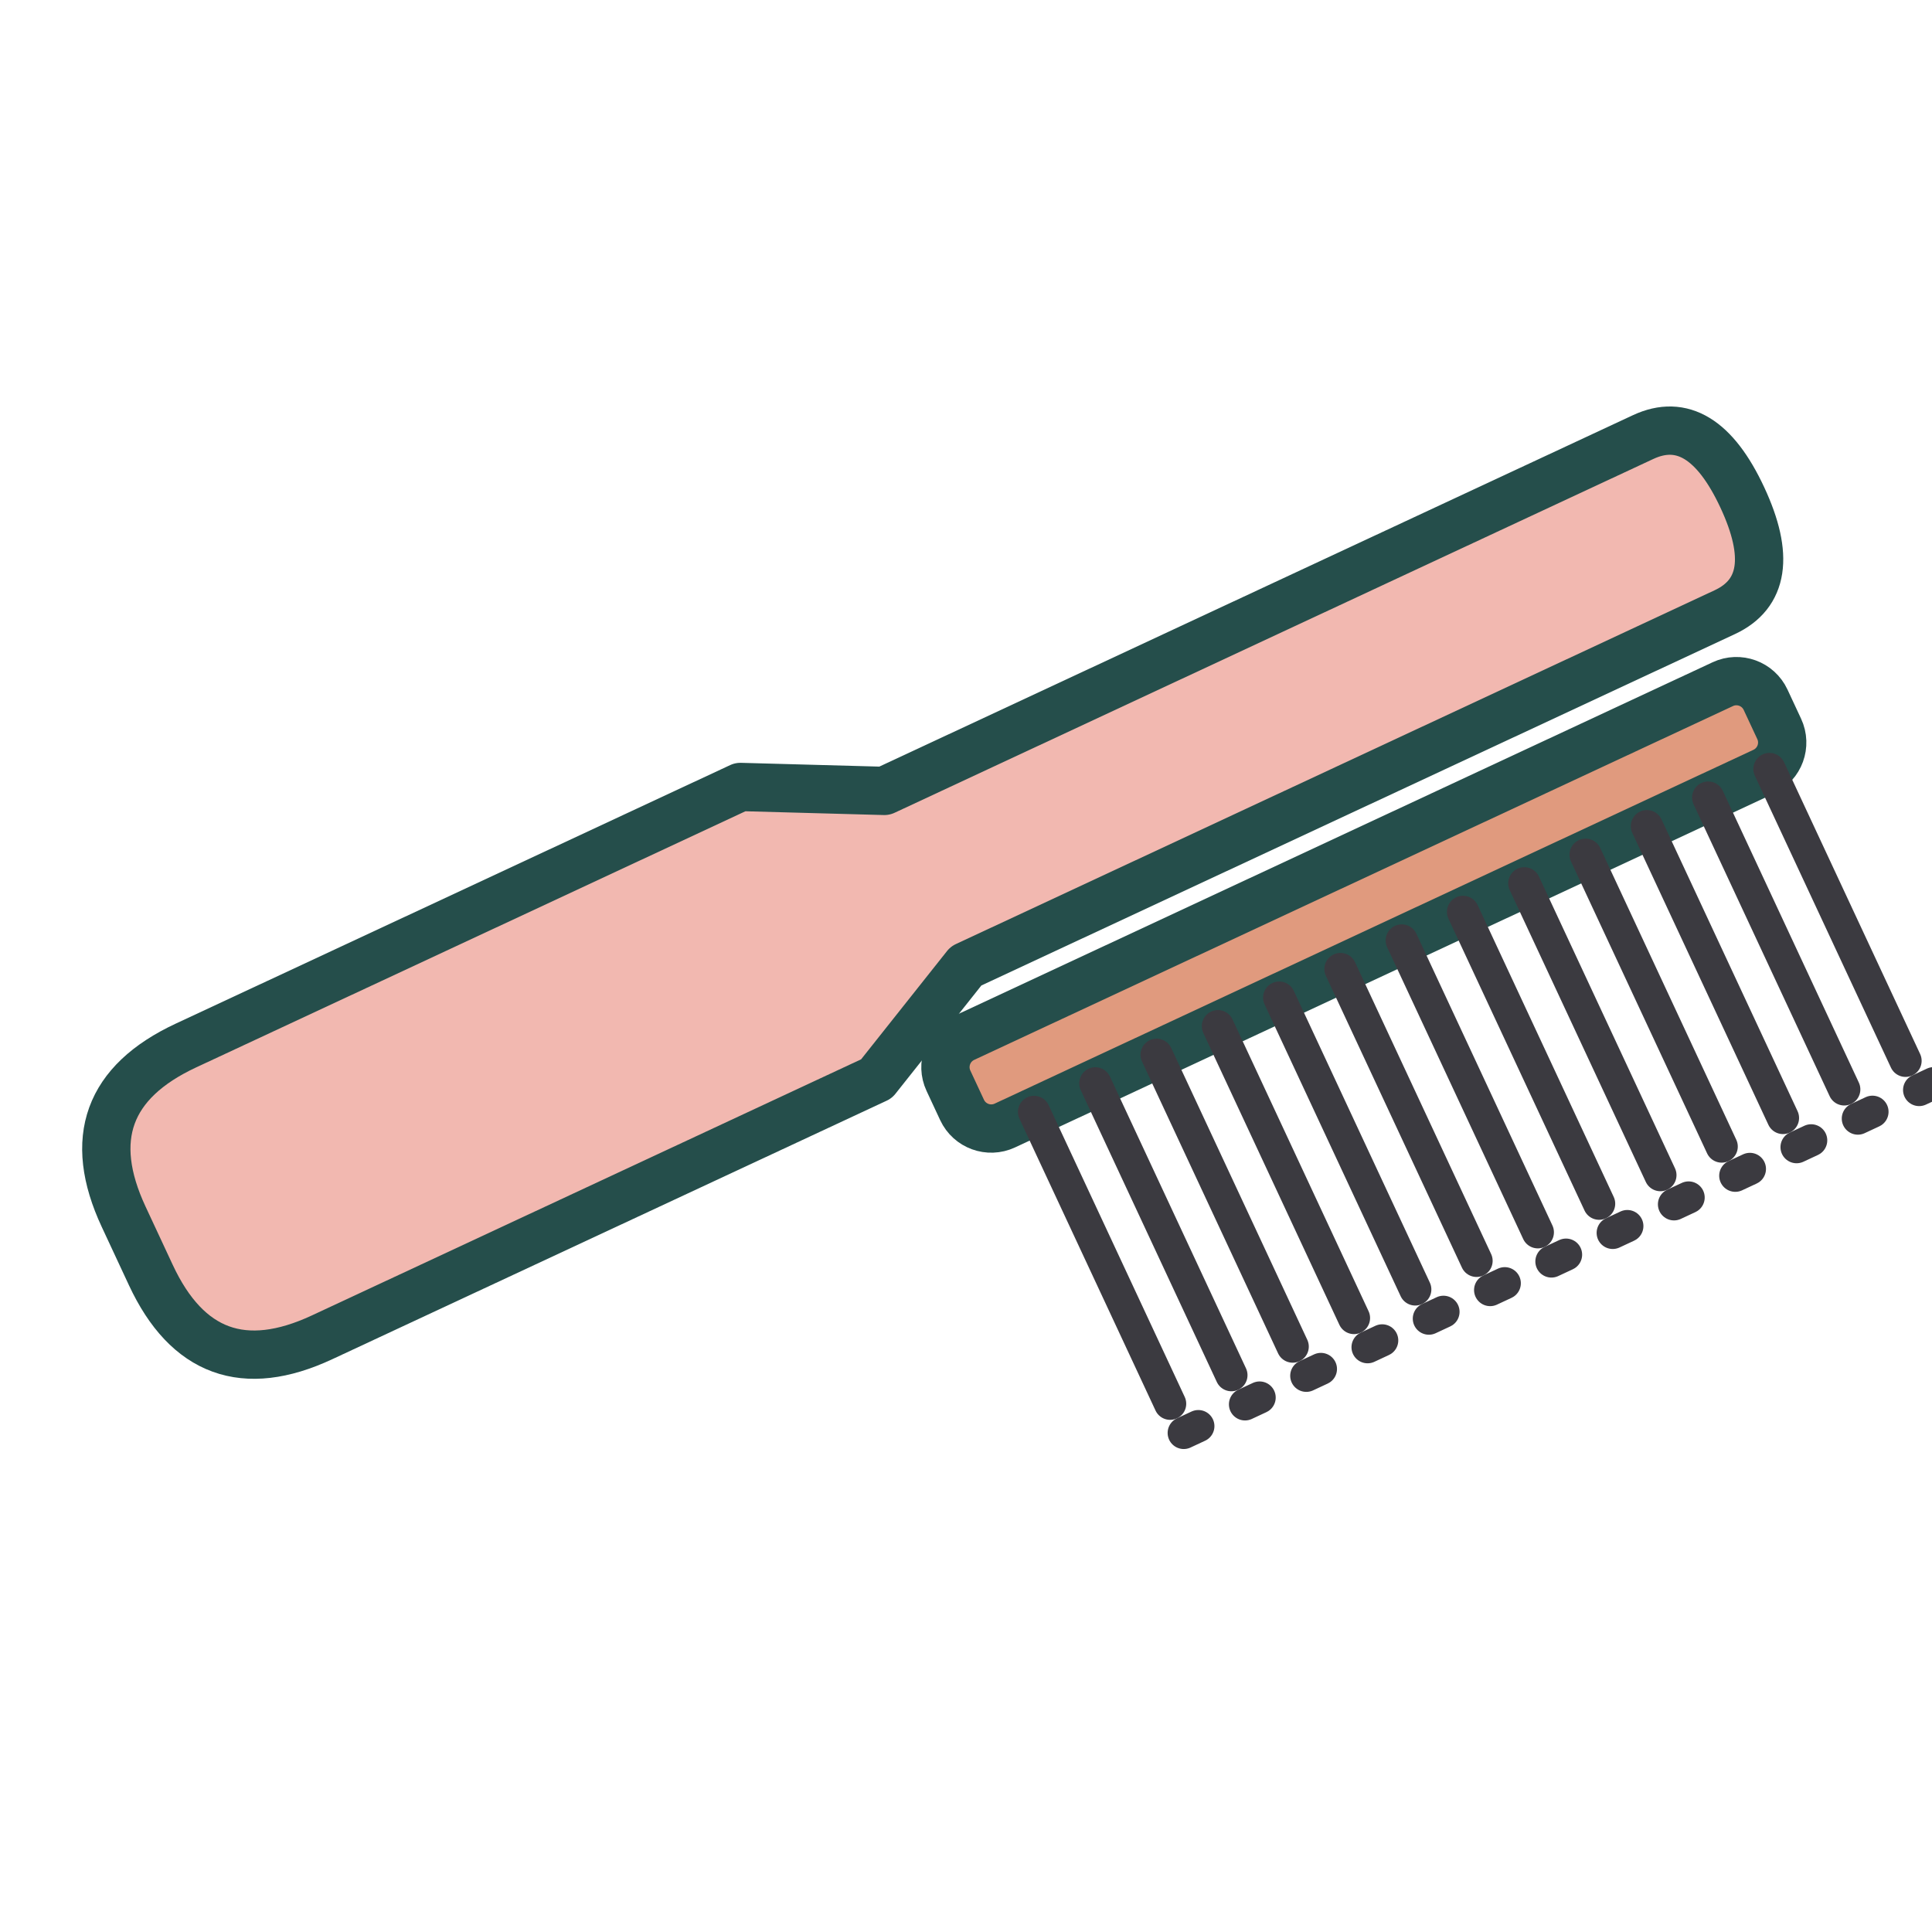
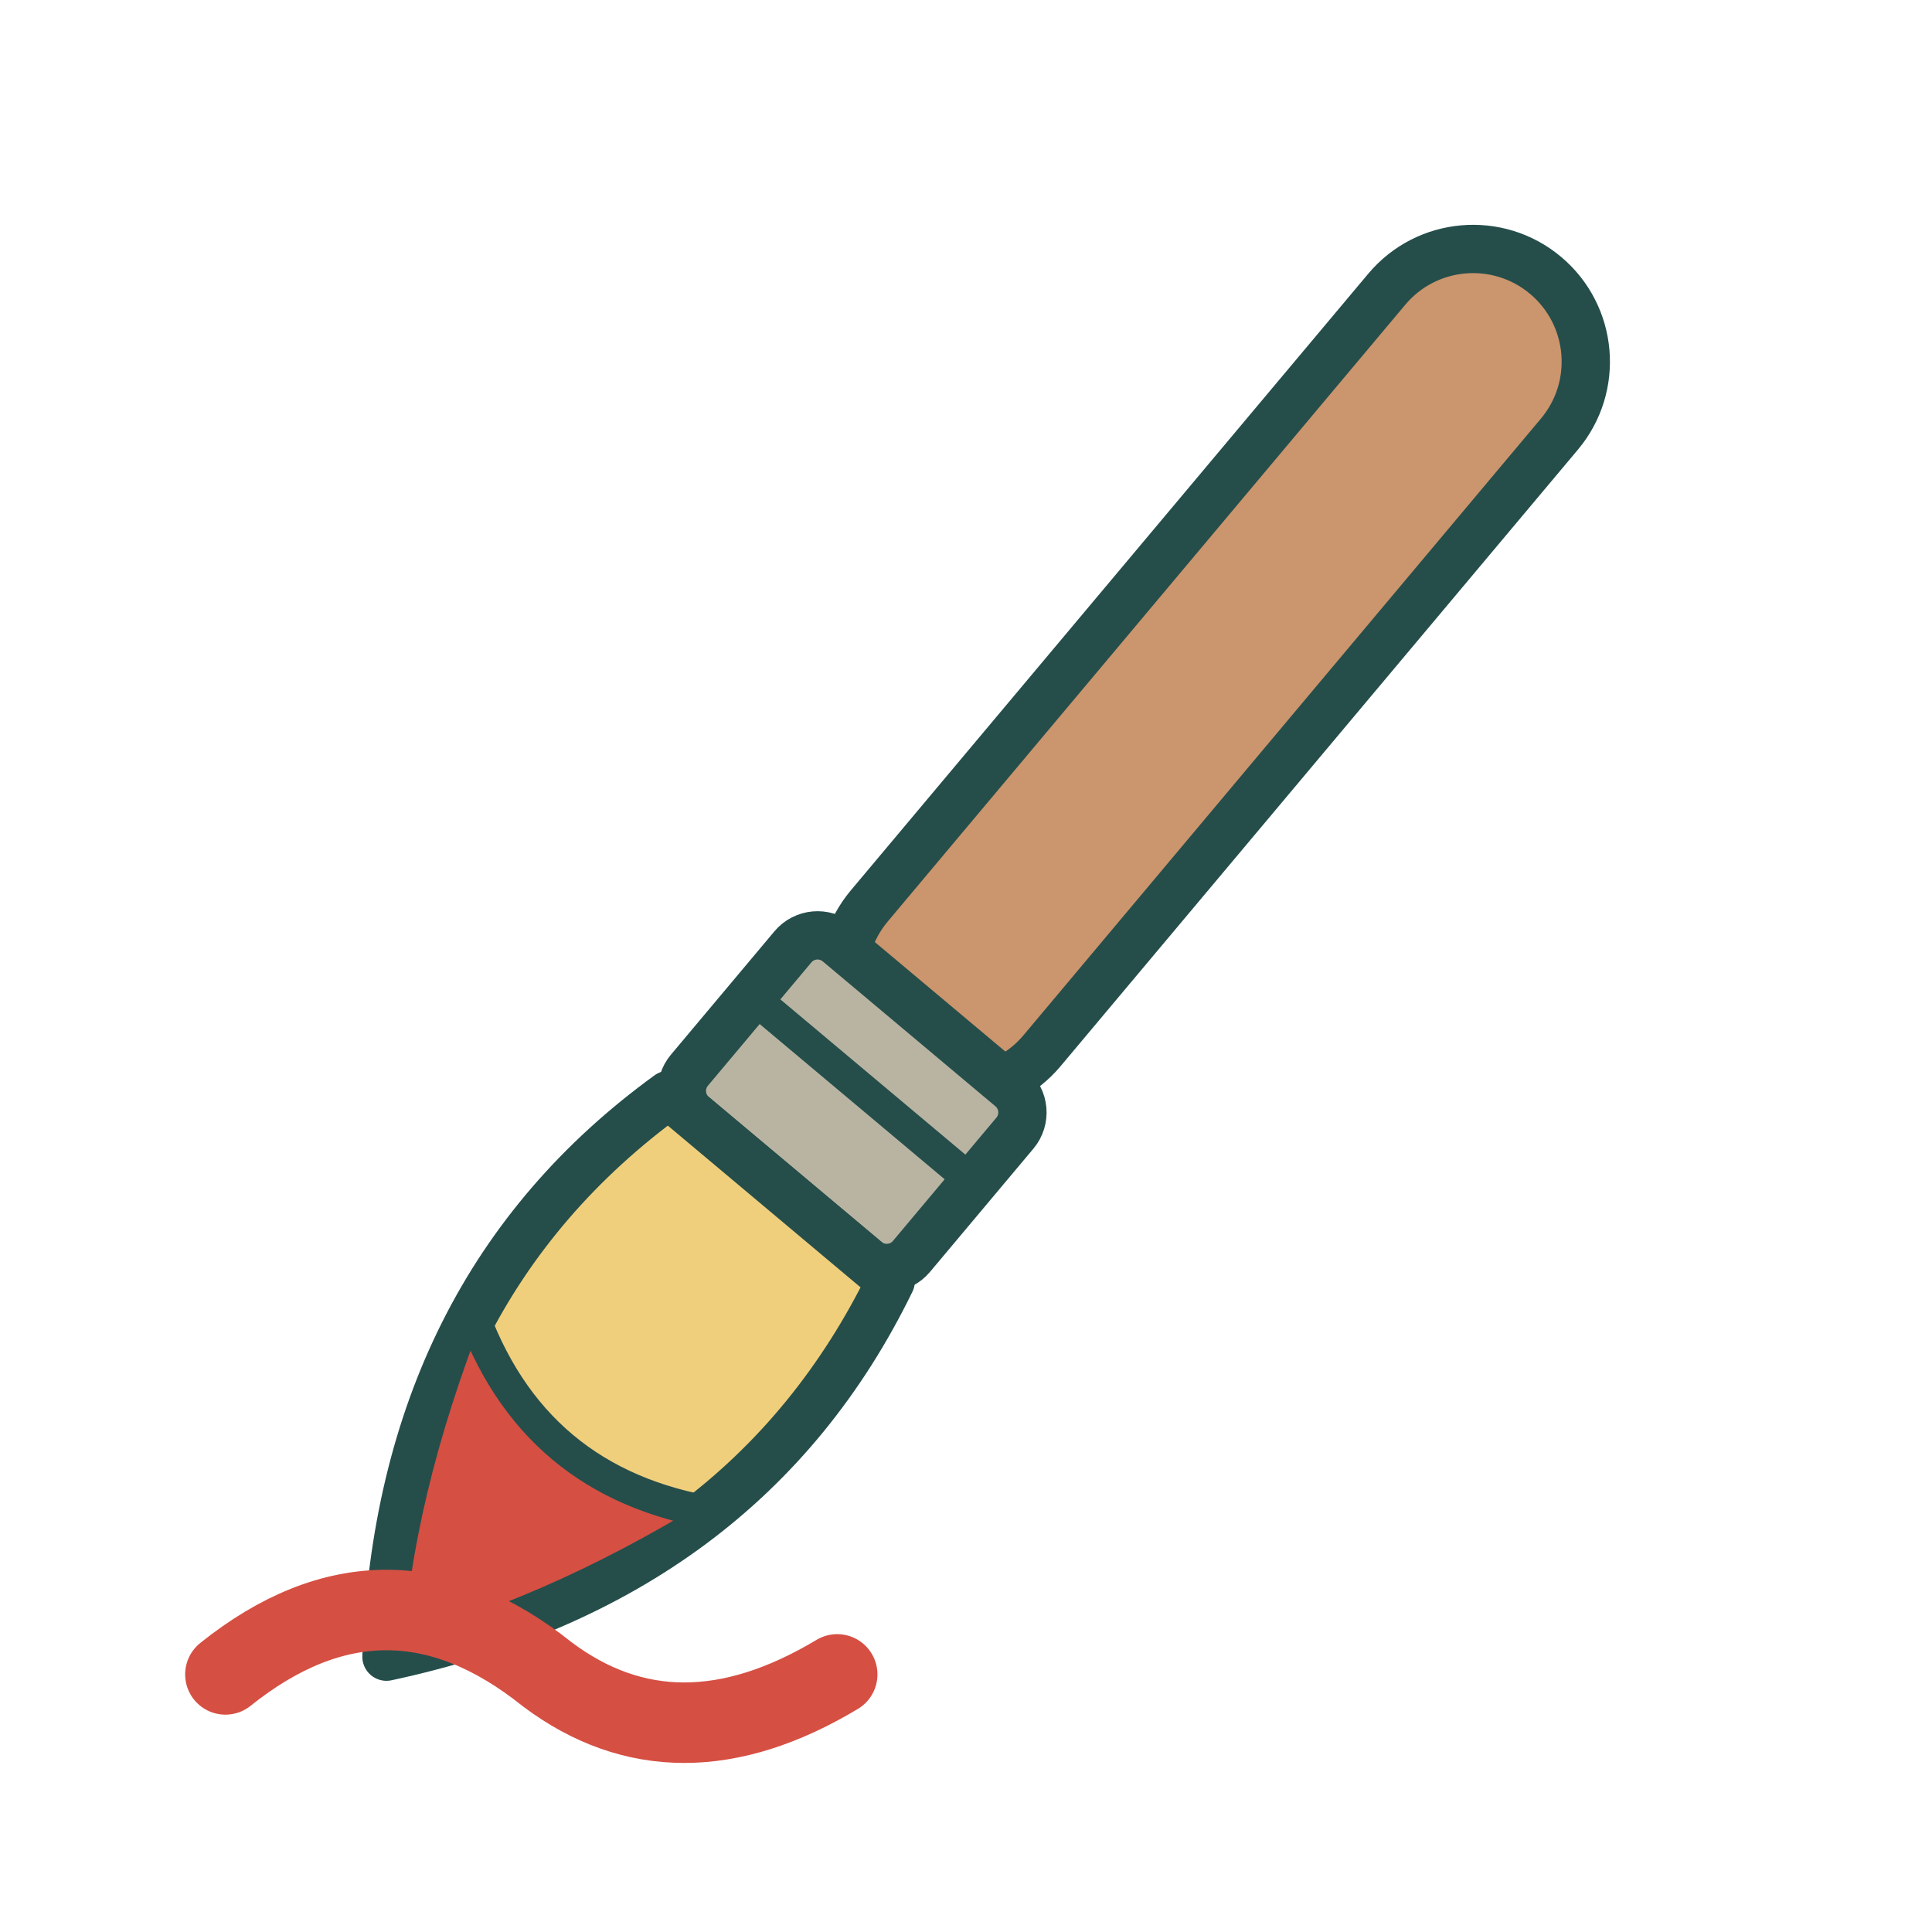
<svg xmlns="http://www.w3.org/2000/svg" viewBox="0 0 120 120">
  <g fill="none" stroke="#254E4B" stroke-width="3" stroke-linecap="round" stroke-linejoin="round">
-     <g transform="rotate(-25 60 60)">
-       <path d="M6 52Q6 44 14 44H52L60 48H112Q116 48 116 54Q116 60 112 60H60L52 64H14Q6 64 6 56Z" fill="#F2B8B0" />
-       <rect x="56" y="64" width="56" height="6" rx="2" fill="#E09A7E" />
-       <path d="M60 70V90" stroke="#3B3A40" stroke-width="2" />
-       <path d="M64.2 70V90" stroke="#3B3A40" stroke-width="2" />
-       <path d="M68.4 70V90" stroke="#3B3A40" stroke-width="2" />
-       <path d="M72.6 70V90" stroke="#3B3A40" stroke-width="2" />
-       <path d="M76.8 70V90" stroke="#3B3A40" stroke-width="2" />
-       <path d="M81 70V90" stroke="#3B3A40" stroke-width="2" />
-       <path d="M85.2 70V90" stroke="#3B3A40" stroke-width="2" />
-       <path d="M89.4 70V90" stroke="#3B3A40" stroke-width="2" />
-       <path d="M93.6 70V90" stroke="#3B3A40" stroke-width="2" />
-       <path d="M97.8 70V90" stroke="#3B3A40" stroke-width="2" />
-       <path d="M102 70V90" stroke="#3B3A40" stroke-width="2" />
-       <path d="M106.2 70V90" stroke="#3B3A40" stroke-width="2" />
-       <path d="M110.4 70V90" stroke="#3B3A40" stroke-width="2" />
-       <path d="M60 92H112" stroke="#3B3A40" stroke-width="2" stroke-dasharray="1 3.2" />
+     <g transform="rotate(40 60 60)">
+       <rect x="53" y="4" width="14" height="64" rx="7" fill="#CB956D" />
+       <rect x="51" y="64" width="18" height="14" rx="2" fill="#B9B4A2" />
+       <path d="M51 70H69" stroke-width="2" />
+       <path d="M51 78Q46 98 60 116Q74 98 69 78Z" fill="#F0CF7C" />
+       <path d="M50 96Q54 108 60 116Q66 108 70 96Q60 102 50 96Z" fill="#D64F43" stroke-width="2" />
    </g>
+     <path d="M14 104Q24 96 34 104Q42 110 52 104" stroke="#D64F43" stroke-width="5" />
  </g>
</svg>
